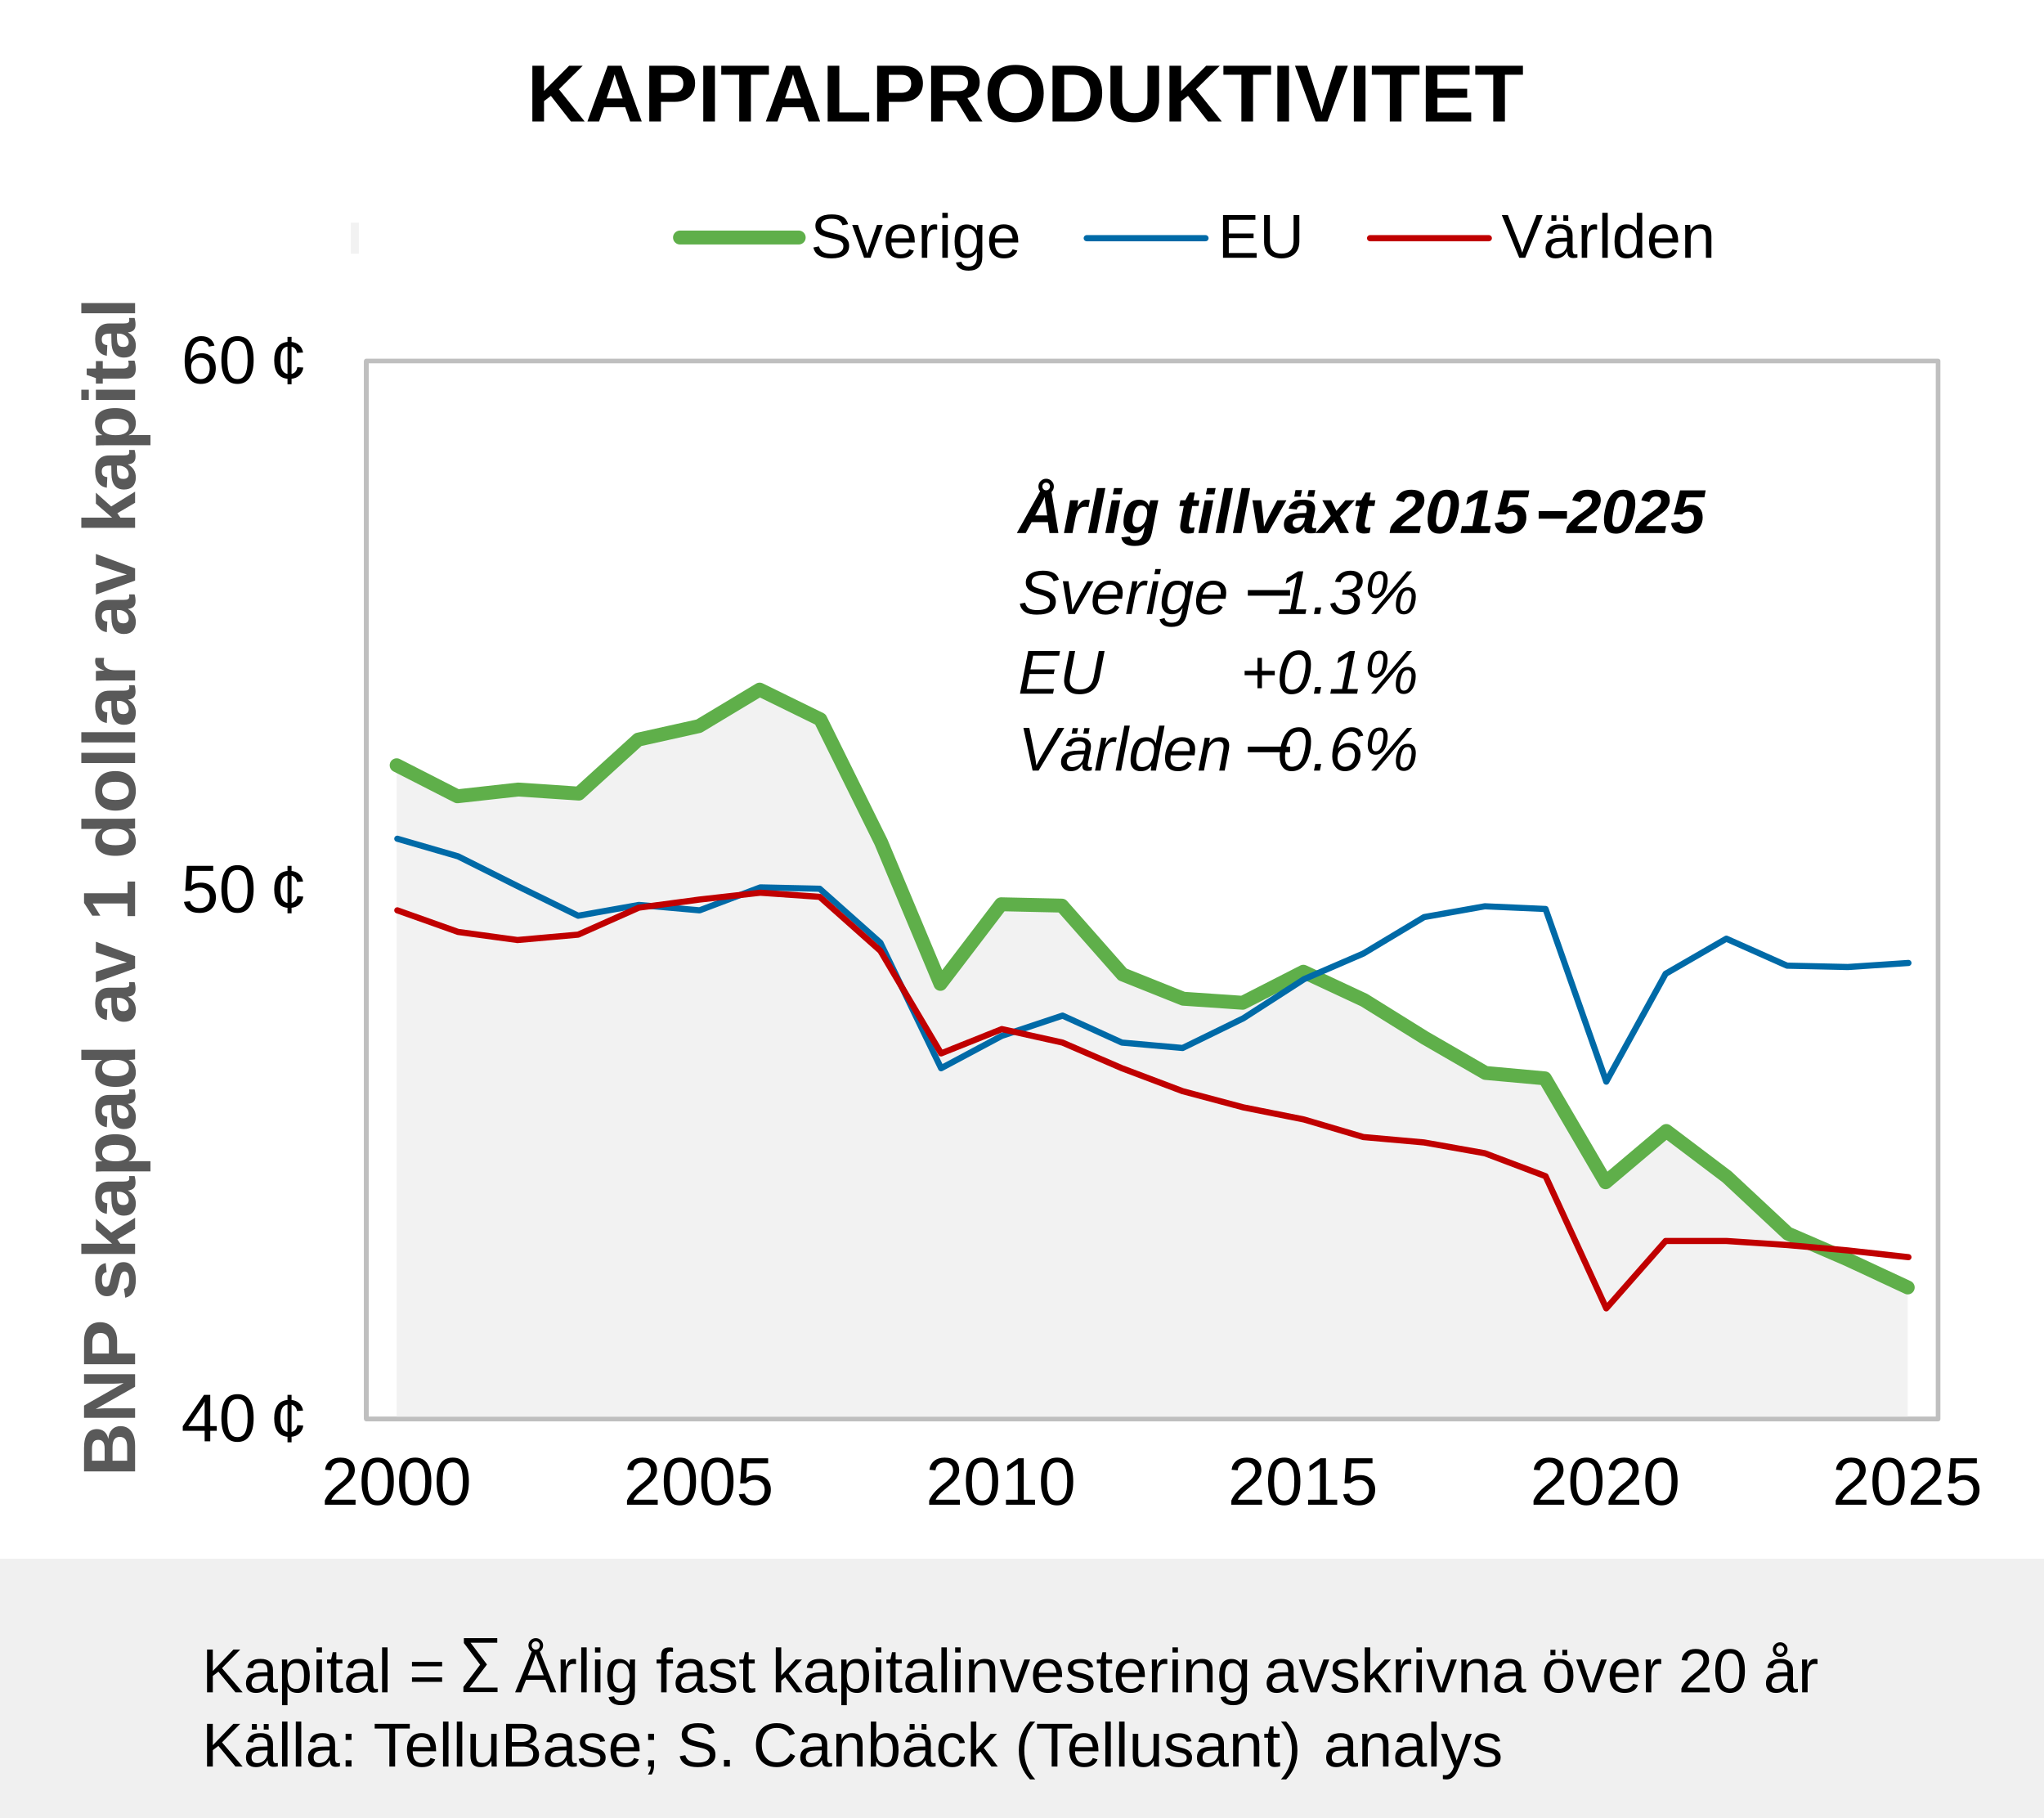
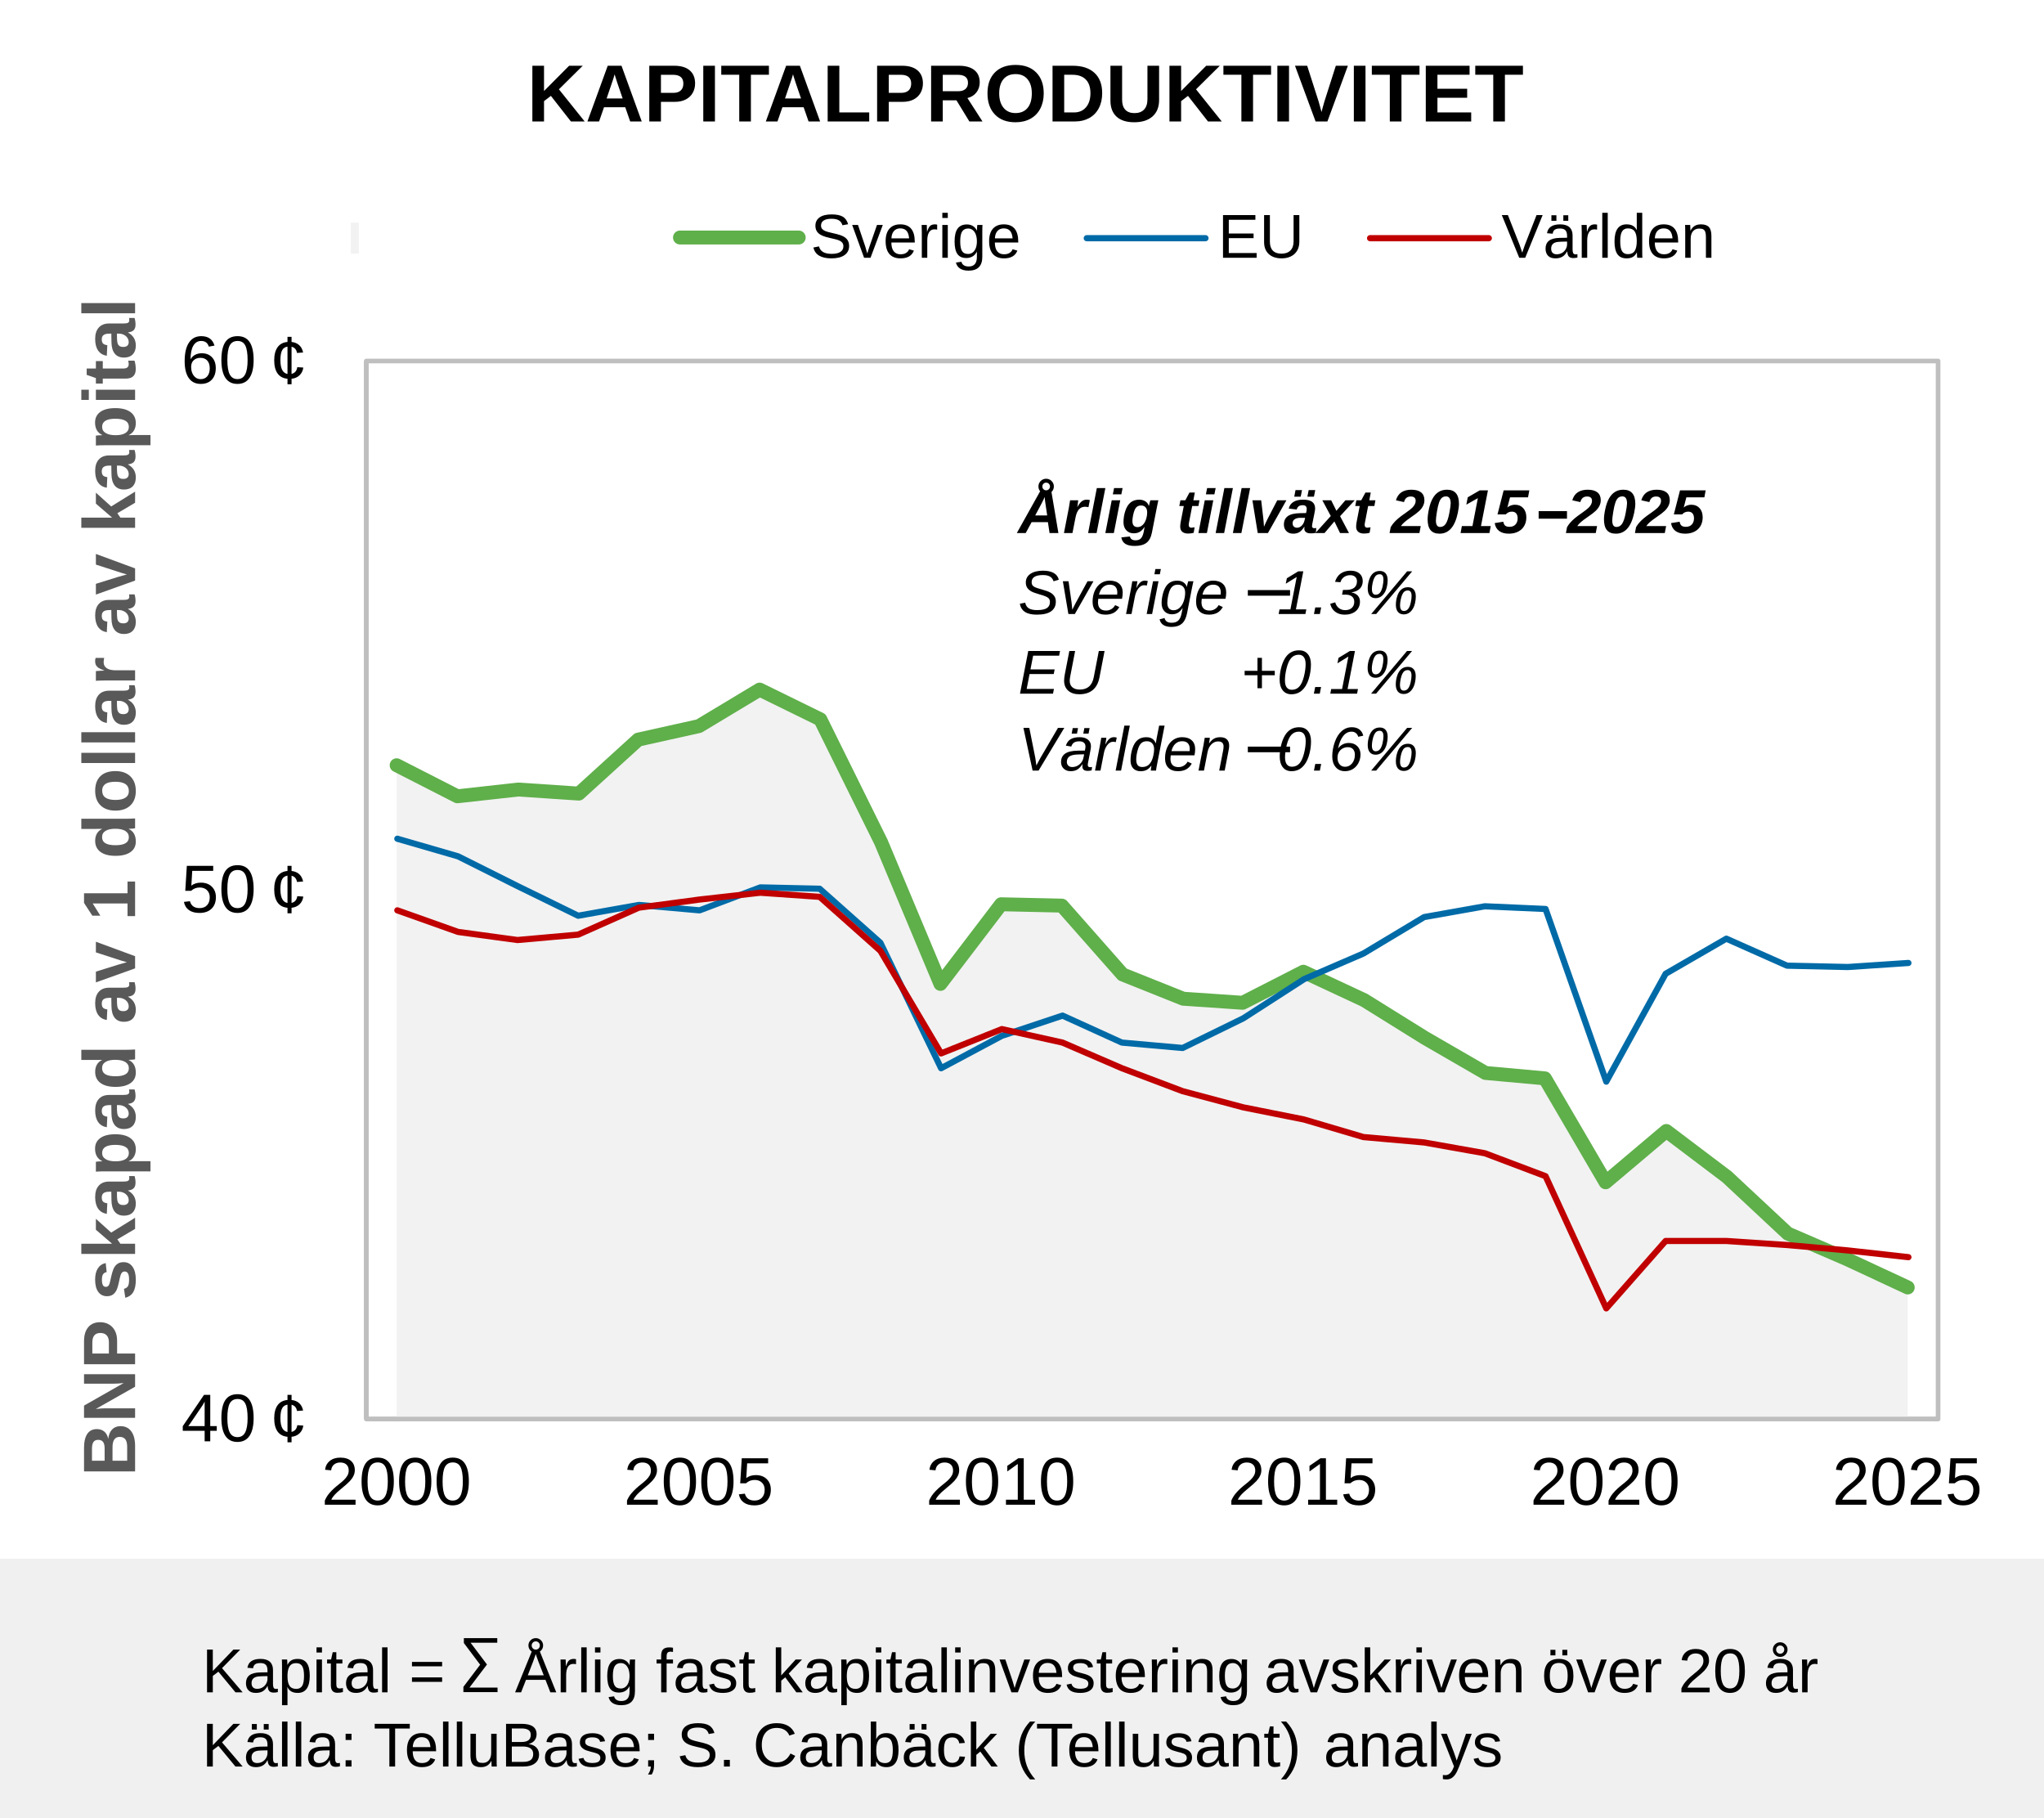
<svg xmlns="http://www.w3.org/2000/svg" width="1515" height="1347" xml:space="preserve" overflow="hidden">
  <defs>
    <clipPath id="clip0">
      <rect x="541" y="1020" width="1515" height="1347" />
    </clipPath>
  </defs>
  <g clip-path="url(#clip0)" transform="translate(-541 -1020)">
    <rect x="541" y="1020" width="1515" height="1155" fill="#FFFFFF" />
    <g>
      <rect x="812.5" y="1287.5" width="1165" height="784" stroke="#BFBFBF" stroke-width="3.438" stroke-linejoin="round" stroke-miterlimit="10" fill="none" />
    </g>
    <g>
      <path d="M835 1587.05 880.029 1610.05 925.03 1605.05 970.032 1608.05 1014.03 1568.05 1059.03 1558.05 1104.04 1531 1149.04 1553.05 1194.04 1644.05 1238.04 1749.06 1283.04 1690.06 1328.04 1691.06 1373.05 1742.06 1418.05 1760.06 1462.05 1763.06 1507.05 1740.06 1552.05 1761.06 1597.05 1789.06 1642.05 1815.06 1686.06 1819.06 1731.06 1896.06 1776.06 1858.06 1821.06 1892.06 1866.06 1934.06 1910.06 1953.06 1955 1974.06 1955 2072 1910.06 2072 1866.06 2072 1821.06 2072 1776.06 2072 1731.06 2072 1686.06 2072 1642.05 2072 1597.05 2072 1552.05 2072 1507.05 2072 1462.05 2072 1418.05 2072 1373.05 2072 1328.04 2072 1283.04 2072 1238.04 2072 1194.04 2072 1149.04 2072 1104.04 2072 1059.03 2072 1014.03 2072 970.032 2072 925.03 2072 880.029 2072 835 2072Z" fill="#F2F2F2" />
    </g>
    <g>
      <path d="M0 0 0 784" stroke="#BFBFBF" stroke-width="3.438" stroke-linejoin="round" stroke-miterlimit="10" fill="none" fill-rule="evenodd" transform="matrix(1 0 0 -1 812.5 2071.5)" />
    </g>
    <g>
      <path d="M812.5 2071.5 1977.5 2071.5" stroke="#BFBFBF" stroke-width="3.438" stroke-linejoin="round" stroke-miterlimit="10" fill="none" fill-rule="evenodd" />
    </g>
    <g>
      <path d="M835 1587.05 880.029 1610.05 925.03 1605.05 970.032 1608.05 1014.03 1568.05 1059.03 1558.05 1104.04 1531 1149.04 1553.05 1194.04 1644.05 1238.04 1749.06 1283.04 1690.06 1328.04 1691.06 1373.05 1742.06 1418.05 1760.06 1462.05 1763.06 1507.05 1740.06 1552.05 1761.06 1597.05 1789.06 1642.05 1815.06 1686.06 1819.06 1731.06 1896.06 1776.06 1858.06 1821.06 1892.06 1866.06 1934.06 1910.06 1953.06 1955 1974" stroke="#5FAF4A" stroke-width="10.312" stroke-linecap="round" stroke-linejoin="round" stroke-miterlimit="10" fill="none" />
    </g>
    <g>
      <path d="M835.5 1641.5 880.529 1654.55 924.531 1676.56 969.532 1698.56 1014.53 1690.56 1059.53 1694.56 1104.54 1677.56 1148.54 1678.56 1193.54 1718.56 1238.54 1811.56 1283.54 1787.56 1328.54 1772.56 1372.55 1792.56 1417.55 1796.56 1462.55 1774.56 1507.55 1745.56 1551.55 1726.56 1596.55 1699.56 1641.55 1691.56 1686.56 1693.56 1731.56 1821.5 1775.56 1741.56 1820.56 1715.56 1865.56 1735.56 1910.56 1736.56 1955.5 1733.56" stroke="#006AA7" stroke-width="4.583" stroke-linecap="round" stroke-linejoin="round" stroke-miterlimit="10" fill="none" />
    </g>
    <g>
      <path d="M835.5 1694.56 880.529 1710.56 924.531 1716.56 969.532 1712.56 1014.53 1692.56 1059.53 1686.56 1104.54 1681.5 1148.54 1684.56 1193.54 1724.56 1238.54 1800.56 1283.54 1782.56 1328.54 1792.56 1372.55 1811.56 1417.55 1828.56 1462.55 1840.56 1507.55 1849.56 1551.55 1862.56 1596.55 1866.56 1641.55 1874.56 1686.56 1891.56 1731.56 1989.5 1775.56 1939.56 1820.56 1939.56 1865.56 1942.56 1910.56 1946.56 1955.5 1951.56" stroke="#C00000" stroke-width="4.583" stroke-linecap="round" stroke-linejoin="round" stroke-miterlimit="10" fill="none" />
    </g>
    <g>
      <text font-family="Arial,Arial_MSFontService,sans-serif" font-weight="400" font-size="50" transform="matrix(1 0 0 1 675.322 2088)">40 ¢</text>
    </g>
    <g>
      <text font-family="Arial,Arial_MSFontService,sans-serif" font-weight="400" font-size="50" transform="matrix(1 0 0 1 675.322 1696)">50 ¢</text>
    </g>
    <g>
      <text font-family="Arial,Arial_MSFontService,sans-serif" font-weight="400" font-size="50" transform="matrix(1 0 0 1 675.322 1304)">60 ¢</text>
    </g>
    <g>
      <text font-family="Arial,Arial_MSFontService,sans-serif" font-weight="400" font-size="50" transform="matrix(1 0 0 1 779.234 2135)">2000</text>
    </g>
    <g>
      <text font-family="Arial,Arial_MSFontService,sans-serif" font-weight="400" font-size="50" transform="matrix(1 0 0 1 1003.21 2135)">2005</text>
    </g>
    <g>
      <text font-family="Arial,Arial_MSFontService,sans-serif" font-weight="400" font-size="50" transform="matrix(1 0 0 1 1227.18 2135)">2010</text>
    </g>
    <g>
      <text font-family="Arial,Arial_MSFontService,sans-serif" font-weight="400" font-size="50" transform="matrix(1 0 0 1 1451.15 2135)">2015</text>
    </g>
    <g>
      <text font-family="Arial,Arial_MSFontService,sans-serif" font-weight="400" font-size="50" transform="matrix(1 0 0 1 1675.12 2135)">2020</text>
    </g>
    <g>
      <text font-family="Arial,Arial_MSFontService,sans-serif" font-weight="400" font-size="50" transform="matrix(1 0 0 1 1899.09 2135)">2025</text>
    </g>
    <g>
      <text fill="#595959" font-family="Arial,Arial_MSFontService,sans-serif" font-weight="700" font-size="55" transform="matrix(6.12323e-17 -1 1 6.12323e-17 641.13 2114)">BNP skapad av 1 dollar av kapital</text>
    </g>
    <g>
      <text font-family="Arial,Arial_MSFontService,sans-serif" font-weight="700" font-size="60" transform="matrix(1 0 0 1 931.571 1110)">KAPITALPRODUKTIVITET</text>
    </g>
    <g>
      <rect x="801" y="1185" width="88" height="23" fill="#F2F2F2" />
    </g>
    <g>
      <text font-family="Arial,Arial_MSFontService,sans-serif" font-weight="400" font-size="46" transform="matrix(1 0 0 1 898.435 1211)">Area</text>
    </g>
    <g>
      <path d="M1045 1196 1133 1196" stroke="#5FAF4A" stroke-width="10.312" stroke-linecap="round" stroke-linejoin="round" stroke-miterlimit="10" fill="none" fill-rule="evenodd" />
    </g>
    <g>
      <text font-family="Arial,Arial_MSFontService,sans-serif" font-weight="400" font-size="46" transform="matrix(1 0 0 1 1141.79 1211)">Sverige</text>
    </g>
    <g>
      <path d="M1346.5 1196.5 1434.5 1196.5" stroke="#006AA7" stroke-width="4.583" stroke-linecap="round" stroke-linejoin="round" stroke-miterlimit="10" fill="none" fill-rule="evenodd" />
    </g>
    <g>
      <text font-family="Arial,Arial_MSFontService,sans-serif" font-weight="400" font-size="46" transform="matrix(1 0 0 1 1443.71 1211)">EU</text>
    </g>
    <g>
      <path d="M1556.5 1196.5 1644.5 1196.5" stroke="#C00000" stroke-width="4.583" stroke-linecap="round" stroke-linejoin="round" stroke-miterlimit="10" fill="none" fill-rule="evenodd" />
    </g>
    <g>
      <text font-family="Arial,Arial_MSFontService,sans-serif" font-weight="400" font-size="46" transform="matrix(1 0 0 1 1653.92 1211)">Världen</text>
    </g>
    <text font-family="Arial,Arial_MSFontService,sans-serif" font-style="italic" font-weight="700" font-size="46" transform="matrix(1 0 0 1 1295.59 1415)">Årlig tillväxt 2015 </text>
    <text font-family="Aptos,Aptos_MSFontService,sans-serif" font-weight="700" font-size="50" transform="matrix(1 0 0 1 1679.44 1415)">–</text>
    <text font-family="Arial,Arial_MSFontService,sans-serif" font-style="italic" font-weight="700" font-size="46" transform="matrix(1 0 0 1 1702.36 1415)">2025</text>
    <text font-family="Arial,Arial_MSFontService,sans-serif" font-style="italic" font-weight="400" font-size="46" transform="matrix(1 0 0 1 1295.59 1475)">Sverige</text>
    <text font-family="Aptos,Aptos_MSFontService,sans-serif" font-style="italic" font-weight="400" font-size="50" transform="matrix(1 0 0 1 1460.59 1475)">−</text>
    <text font-family="Arial,Arial_MSFontService,sans-serif" font-style="italic" font-weight="400" font-size="46" transform="matrix(1 0 0 1 1487.52 1475)">1.3%</text>
    <text font-family="Arial,Arial_MSFontService,sans-serif" font-style="italic" font-weight="400" font-size="46" transform="matrix(1 0 0 1 1295.59 1534)">EU</text>
    <text font-family="Arial,Arial_MSFontService,sans-serif" font-style="italic" font-weight="400" font-size="46" transform="matrix(1 0 0 1 1460.59 1534)">+0.1%</text>
    <text font-family="Arial,Arial_MSFontService,sans-serif" font-style="italic" font-weight="400" font-size="46" transform="matrix(1 0 0 1 1295.59 1591)">Världen</text>
    <text font-family="Aptos,Aptos_MSFontService,sans-serif" font-style="italic" font-weight="400" font-size="50" transform="matrix(1 0 0 1 1460.59 1591)">−</text>
    <text font-family="Arial,Arial_MSFontService,sans-serif" font-style="italic" font-weight="400" font-size="46" transform="matrix(1 0 0 1 1487.52 1591)">0.6%</text>
    <rect x="807" y="1163" width="226" height="66" fill="#FFFFFF" />
    <text font-family="Arial,Arial_MSFontService,sans-serif" font-weight="400" font-size="46" transform="matrix(1 0 0 1 690.673 2274)">Kapital =</text>
    <path d="M884.81 2233.85 909.574 2233.85 909.574 2237.26 889.795 2237.26 901.947 2253.39 888.954 2270.5 909.775 2270.5 909.775 2273.85 884.47 2273.85 884.47 2269.95 896.882 2253.55 884.81 2237.49Z" />
    <text fill="#000000" fill-opacity="0" font-family="Arial,Arial_MSFontService,sans-serif" font-size="40" x="884.47" y="2268.85">∑ </text>
    <text font-family="Arial,Arial_MSFontService,sans-serif" font-weight="400" font-size="46" transform="matrix(1 0 0 1 922.705 2274)">Årlig</text>
    <text font-family="Arial,Arial_MSFontService,sans-serif" font-weight="400" font-size="46" transform="matrix(1 0 0 1 1026.98 2274)">fast </text>
    <text font-family="Arial,Arial_MSFontService,sans-serif" font-weight="400" font-size="46" transform="matrix(1 0 0 1 1112.91 2274)">kapitalinvestering</text>
-     <text font-family="Arial,Arial_MSFontService,sans-serif" font-weight="400" font-size="46" transform="matrix(1 0 0 1 1477.86 2274)">avskrivna</text>
+     <text font-family="Arial,Arial_MSFontService,sans-serif" font-weight="400" font-size="46" transform="matrix(1 0 0 1 1477.86 2274)">avskriv</text>
+     <text font-family="Arial,Arial_MSFontService,sans-serif" font-weight="400" font-size="46" transform="matrix(1 0 0 1 1620.52 2274)">en</text>
    <text font-family="Arial,Arial_MSFontService,sans-serif" font-weight="400" font-size="46" transform="matrix(1 0 0 1 1683.54 2274)">över</text>
    <text font-family="Arial,Arial_MSFontService,sans-serif" font-weight="400" font-size="46" transform="matrix(1 0 0 1 1784.94 2274)">20 </text>
    <text font-family="Arial,Arial_MSFontService,sans-serif" font-weight="400" font-size="46" transform="matrix(1 0 0 1 1847.96 2274)">år</text>
    <text font-family="Arial,Arial_MSFontService,sans-serif" font-weight="400" font-size="46" transform="matrix(1 0 0 1 690.673 2329)">Källa: TelluBase; S. Canbäck (Tellusant) </text>
    <text font-family="Arial,Arial_MSFontService,sans-serif" font-weight="400" font-size="46" transform="matrix(1 0 0 1 1521.98 2329)">analys</text>
  </g>
</svg>
